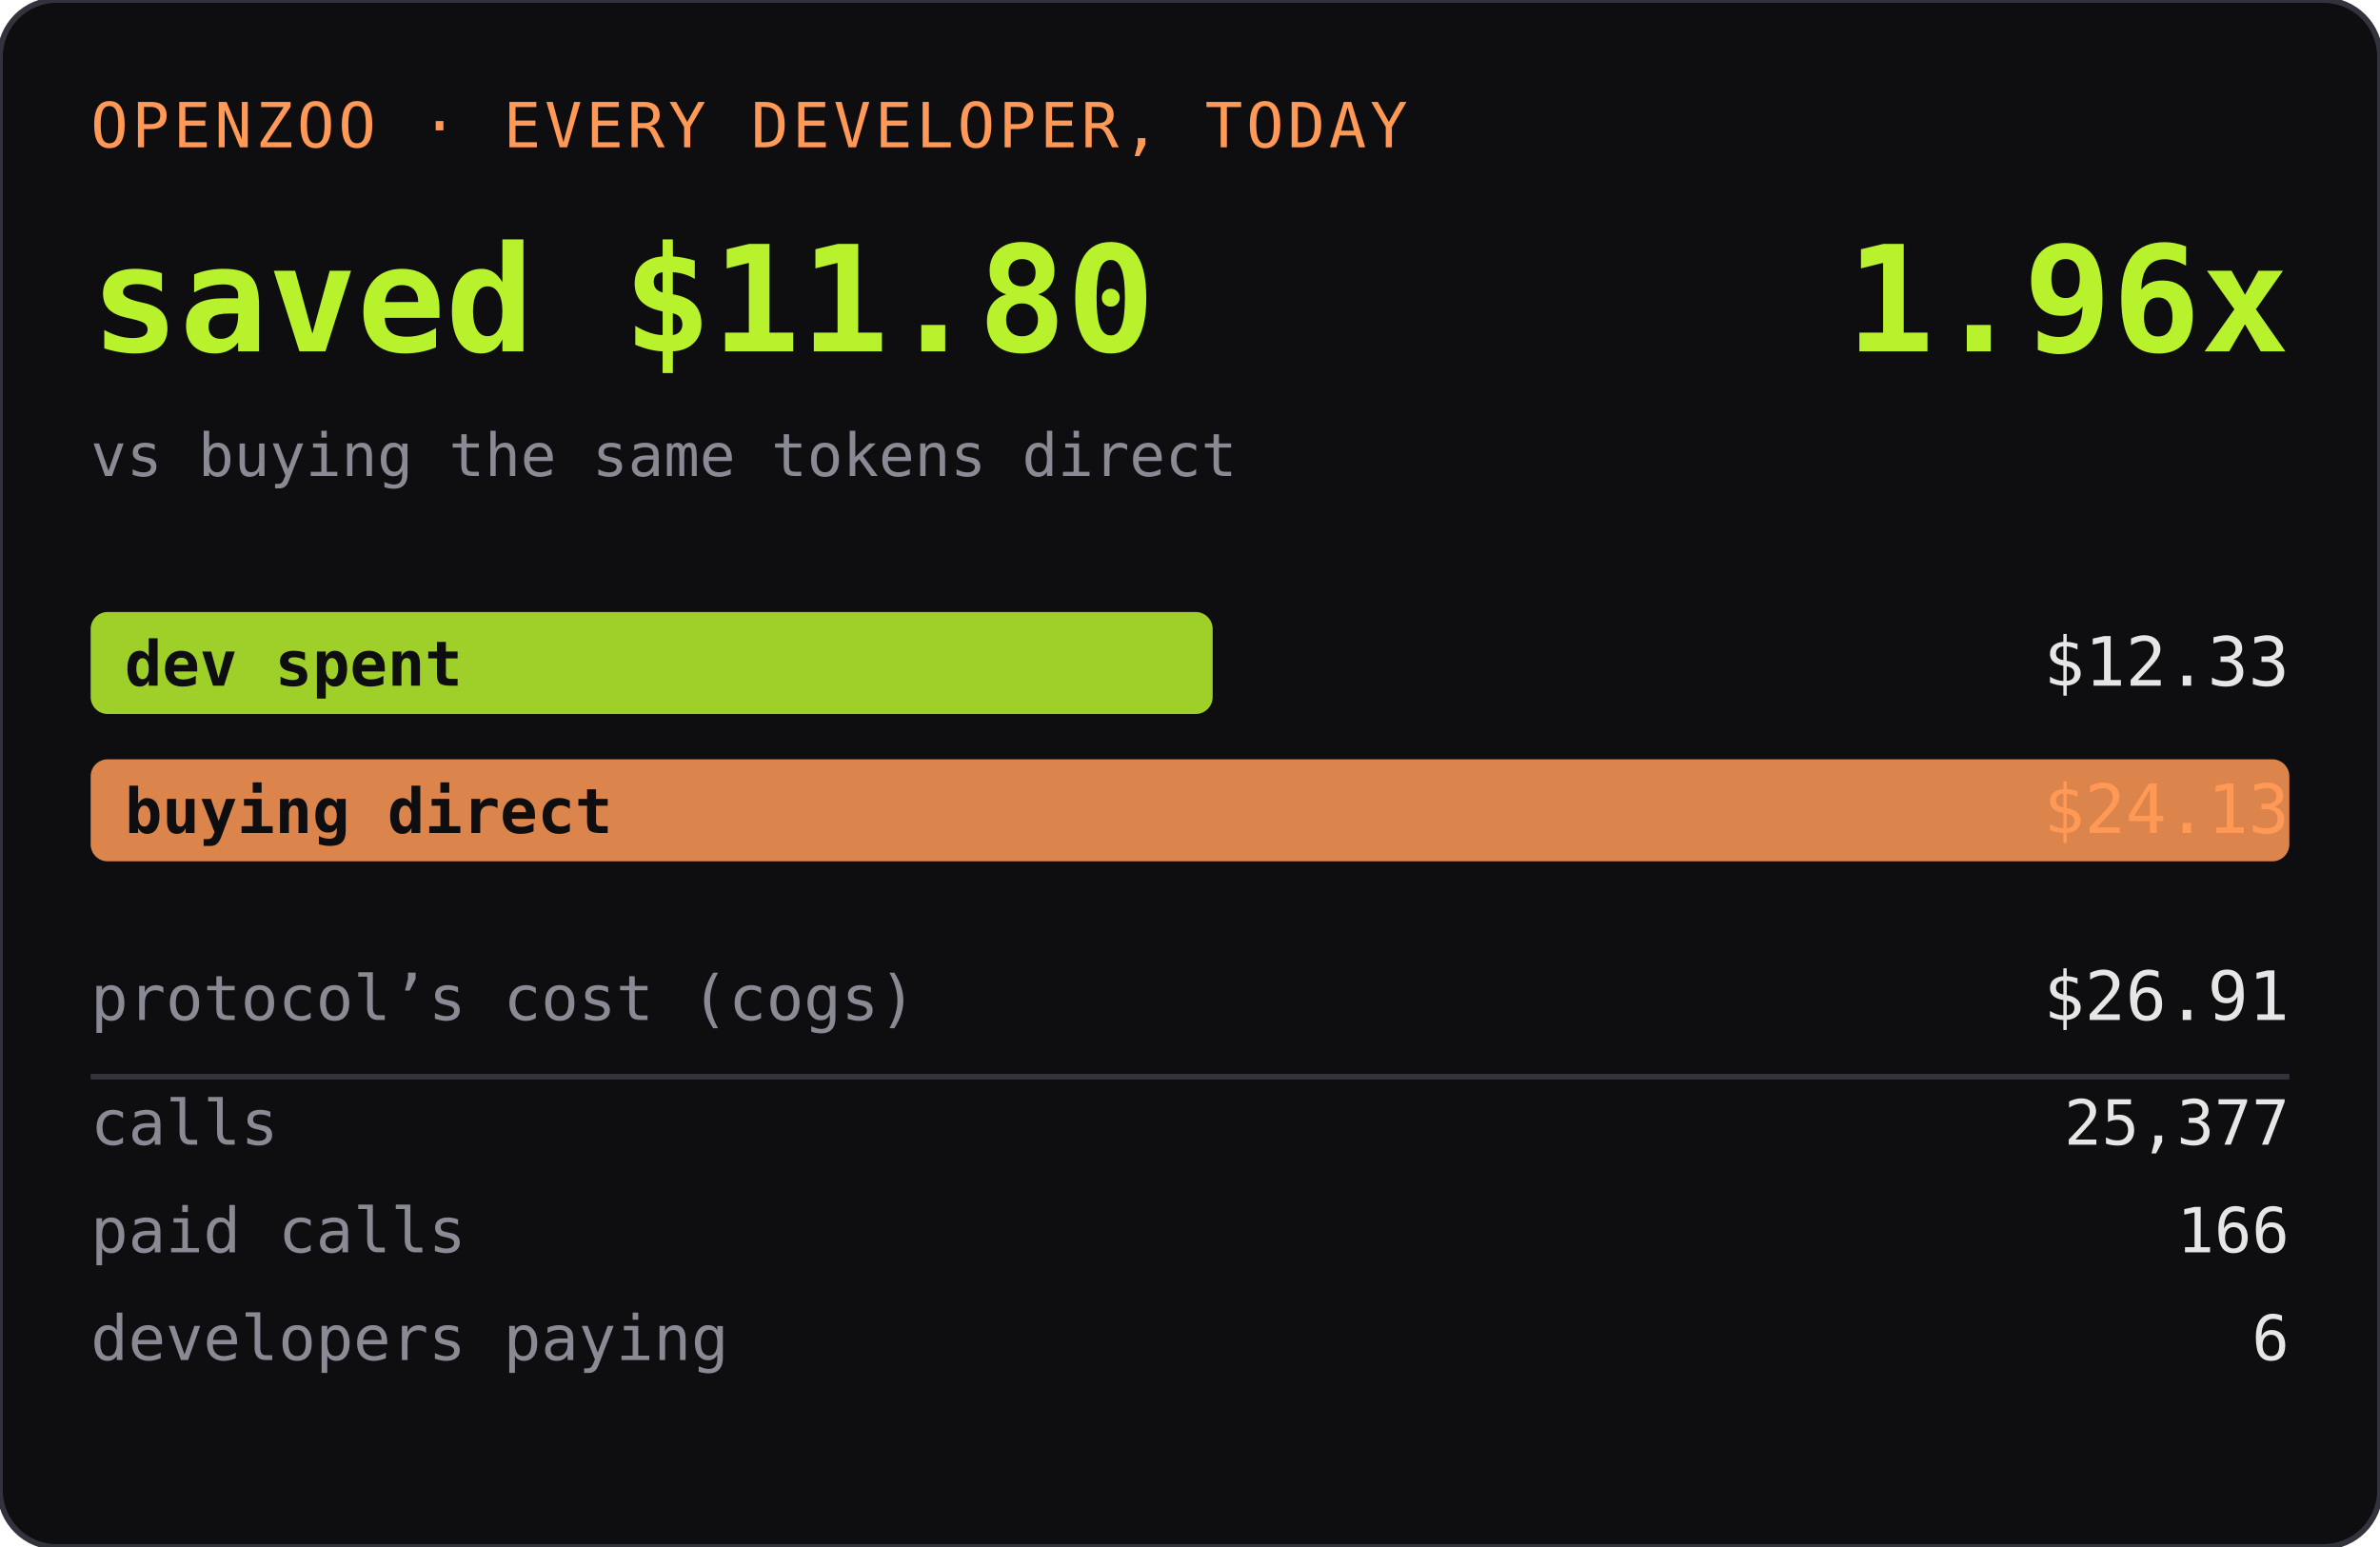
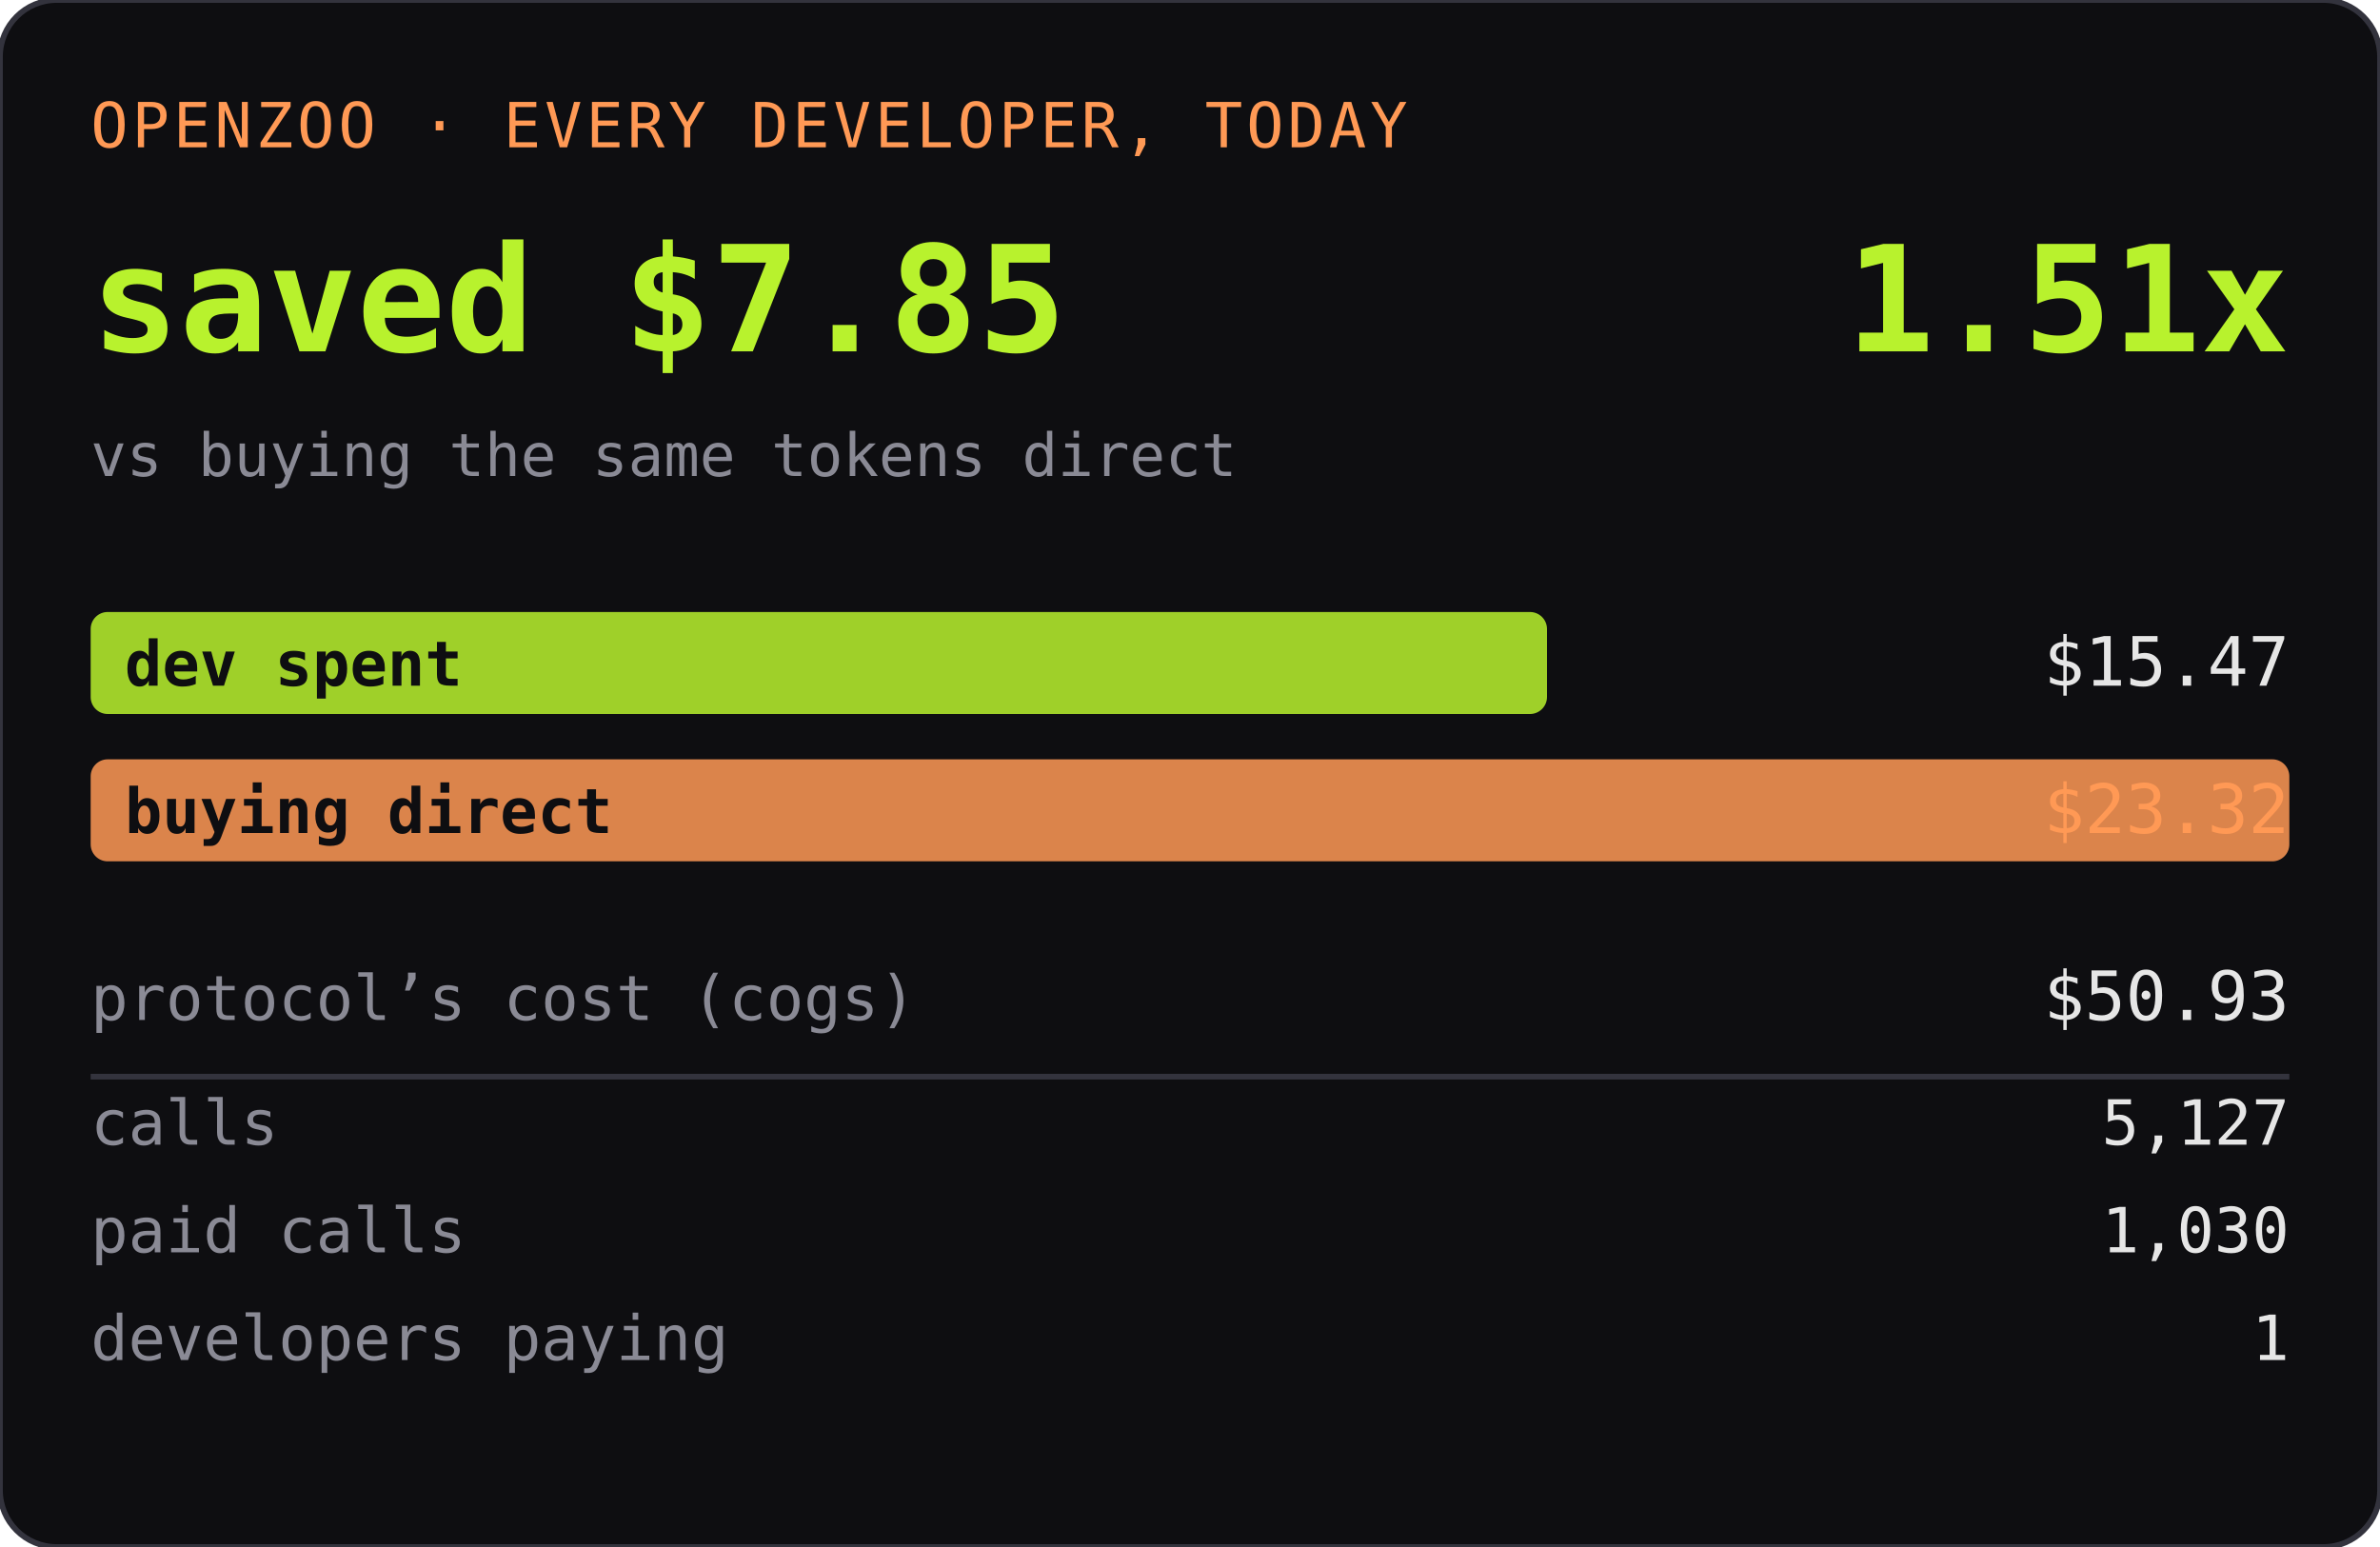
<svg xmlns="http://www.w3.org/2000/svg" width="420" height="273" role="img" aria-label="OPENZOO · EVERY DEVELOPER, TODAY">
  <rect width="420" height="273" rx="10" fill="#0e0e11" />
  <rect width="420" height="273" rx="10" fill="none" stroke="#33333d" />
  <text x="16" y="26" font-family="ui-monospace,SFMono-Regular,Menlo,monospace" font-size="11" fill="#ff9955" letter-spacing="0.06em">OPENZOO · EVERY DEVELOPER, TODAY</text>
-   <text x="16" y="62" font-family="ui-monospace,SFMono-Regular,Menlo,monospace" font-size="26" font-weight="600" fill="#b8f22d">saved $11.80</text>
-   <text x="404" y="62" text-anchor="end" font-family="ui-monospace,SFMono-Regular,Menlo,monospace" font-size="26" font-weight="600" fill="#b8f22d">1.96x</text>
+   <text x="16" y="62" font-family="ui-monospace,SFMono-Regular,Menlo,monospace" font-size="26" font-weight="600" fill="#b8f22d">saved $7.85</text>
+   <text x="404" y="62" text-anchor="end" font-family="ui-monospace,SFMono-Regular,Menlo,monospace" font-size="26" font-weight="600" fill="#b8f22d">1.51x</text>
  <text x="16" y="84" font-family="ui-monospace,SFMono-Regular,Menlo,monospace" font-size="10.5" fill="#8a8a95">vs buying the same tokens direct</text>
-   <rect x="16" y="108" width="198" height="18" rx="3" fill="#b8f22d" opacity="0.85" />
+   <rect x="16" y="108" width="257" height="18" rx="3" fill="#b8f22d" opacity="0.85" />
  <text x="22" y="121" font-family="ui-monospace,SFMono-Regular,Menlo,monospace" font-size="11" fill="#0e0e11" font-weight="600">dev spent</text>
-   <text x="404" y="121" text-anchor="end" font-family="ui-monospace,SFMono-Regular,Menlo,monospace" font-size="12" fill="#e6e6e6">$12.33</text>
+   <text x="404" y="121" text-anchor="end" font-family="ui-monospace,SFMono-Regular,Menlo,monospace" font-size="12" fill="#e6e6e6">$15.47</text>
  <rect x="16" y="134" width="388" height="18" rx="3" fill="#ff9955" opacity="0.85" />
  <text x="22" y="147" font-family="ui-monospace,SFMono-Regular,Menlo,monospace" font-size="11" fill="#0e0e11" font-weight="600">buying direct</text>
-   <text x="404" y="147" text-anchor="end" font-family="ui-monospace,SFMono-Regular,Menlo,monospace" font-size="12" fill="#ff9955">$24.13</text>
+   <text x="404" y="147" text-anchor="end" font-family="ui-monospace,SFMono-Regular,Menlo,monospace" font-size="12" fill="#ff9955">$23.32</text>
  <text x="16" y="180" font-family="ui-monospace,SFMono-Regular,Menlo,monospace" font-size="11" fill="#8a8a95">protocol’s cost (cogs)</text>
-   <text x="404" y="180" text-anchor="end" font-family="ui-monospace,SFMono-Regular,Menlo,monospace" font-size="12" fill="#e6e6e6">$26.91</text>
+   <text x="404" y="180" text-anchor="end" font-family="ui-monospace,SFMono-Regular,Menlo,monospace" font-size="12" fill="#e6e6e6">$50.93</text>
  <line x1="16" y1="190" x2="404" y2="190" stroke="#33333d" />
  <text x="16" y="202" font-family="ui-monospace,SFMono-Regular,Menlo,monospace" font-size="11" fill="#8a8a95">calls</text>
-   <text x="404" y="202" text-anchor="end" font-family="ui-monospace,SFMono-Regular,Menlo,monospace" font-size="11" fill="#e6e6e6">25,377</text>
+   <text x="404" y="202" text-anchor="end" font-family="ui-monospace,SFMono-Regular,Menlo,monospace" font-size="11" fill="#e6e6e6">5,127</text>
  <text x="16" y="221" font-family="ui-monospace,SFMono-Regular,Menlo,monospace" font-size="11" fill="#8a8a95">paid calls</text>
-   <text x="404" y="221" text-anchor="end" font-family="ui-monospace,SFMono-Regular,Menlo,monospace" font-size="11" fill="#e6e6e6">166</text>
+   <text x="404" y="221" text-anchor="end" font-family="ui-monospace,SFMono-Regular,Menlo,monospace" font-size="11" fill="#e6e6e6">1,030</text>
  <text x="16" y="240" font-family="ui-monospace,SFMono-Regular,Menlo,monospace" font-size="11" fill="#8a8a95">developers paying</text>
-   <text x="404" y="240" text-anchor="end" font-family="ui-monospace,SFMono-Regular,Menlo,monospace" font-size="11" fill="#e6e6e6">6</text>
+   <text x="404" y="240" text-anchor="end" font-family="ui-monospace,SFMono-Regular,Menlo,monospace" font-size="11" fill="#e6e6e6">1</text>
</svg>
